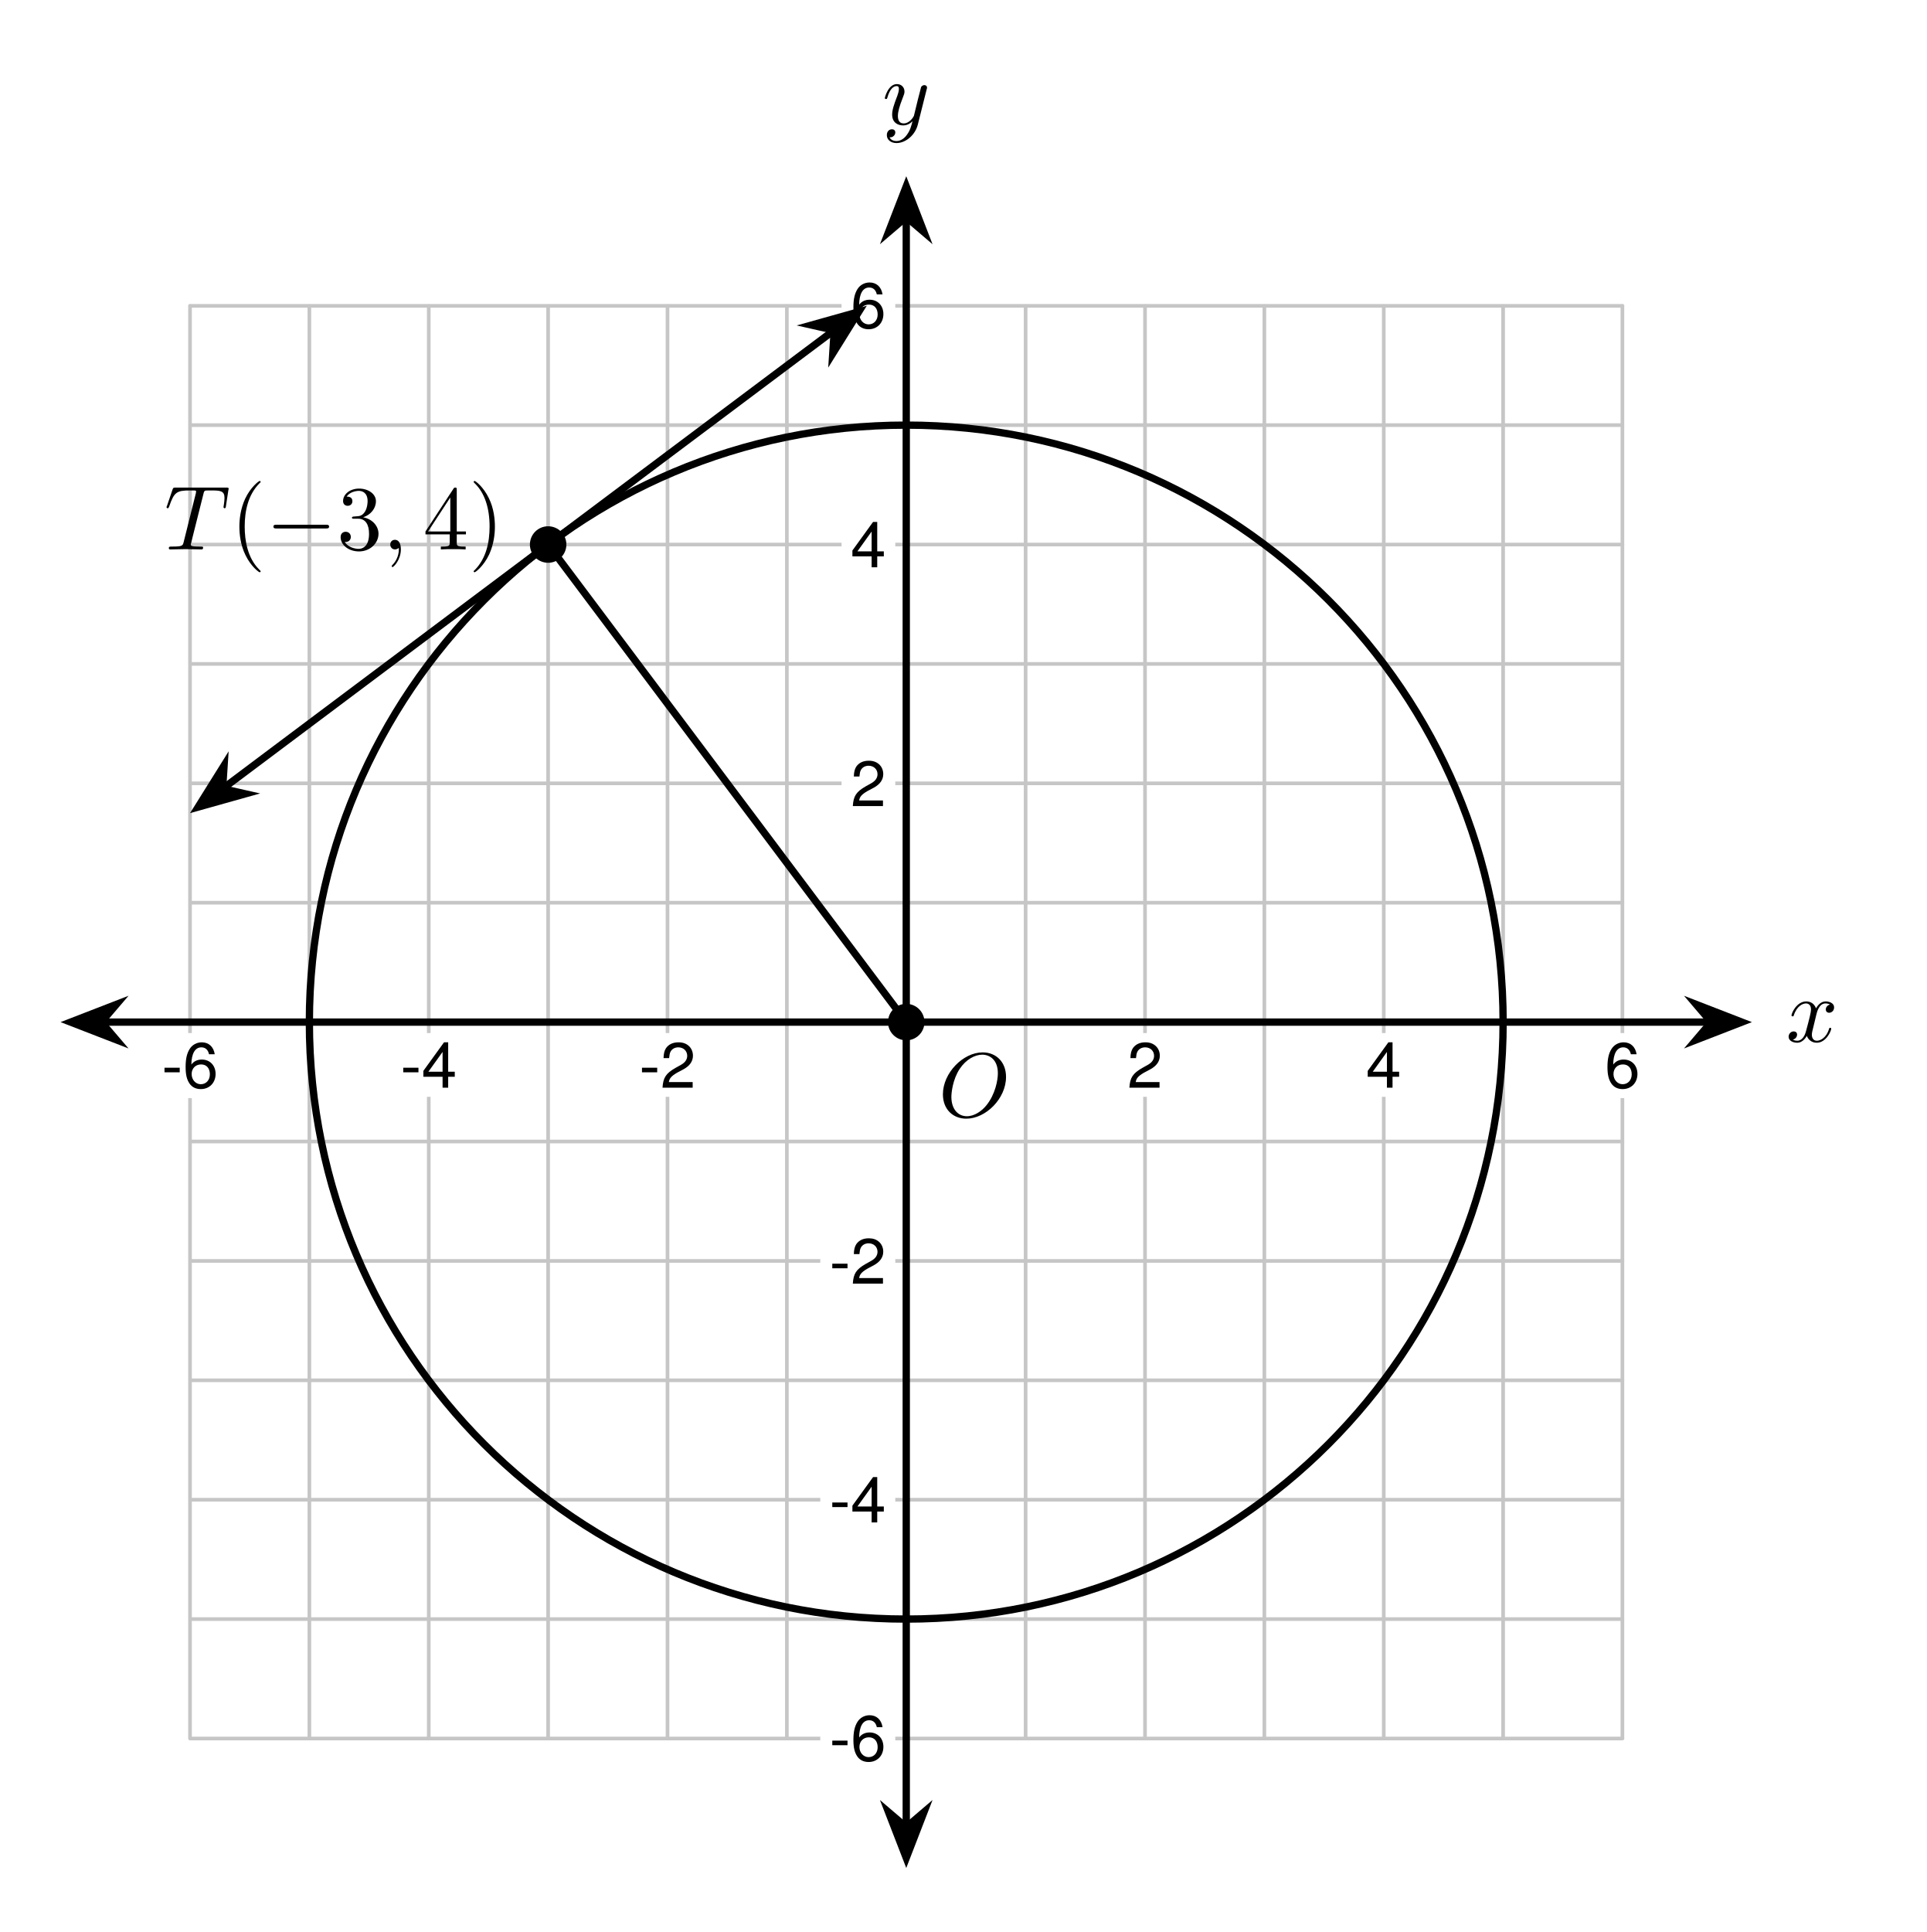
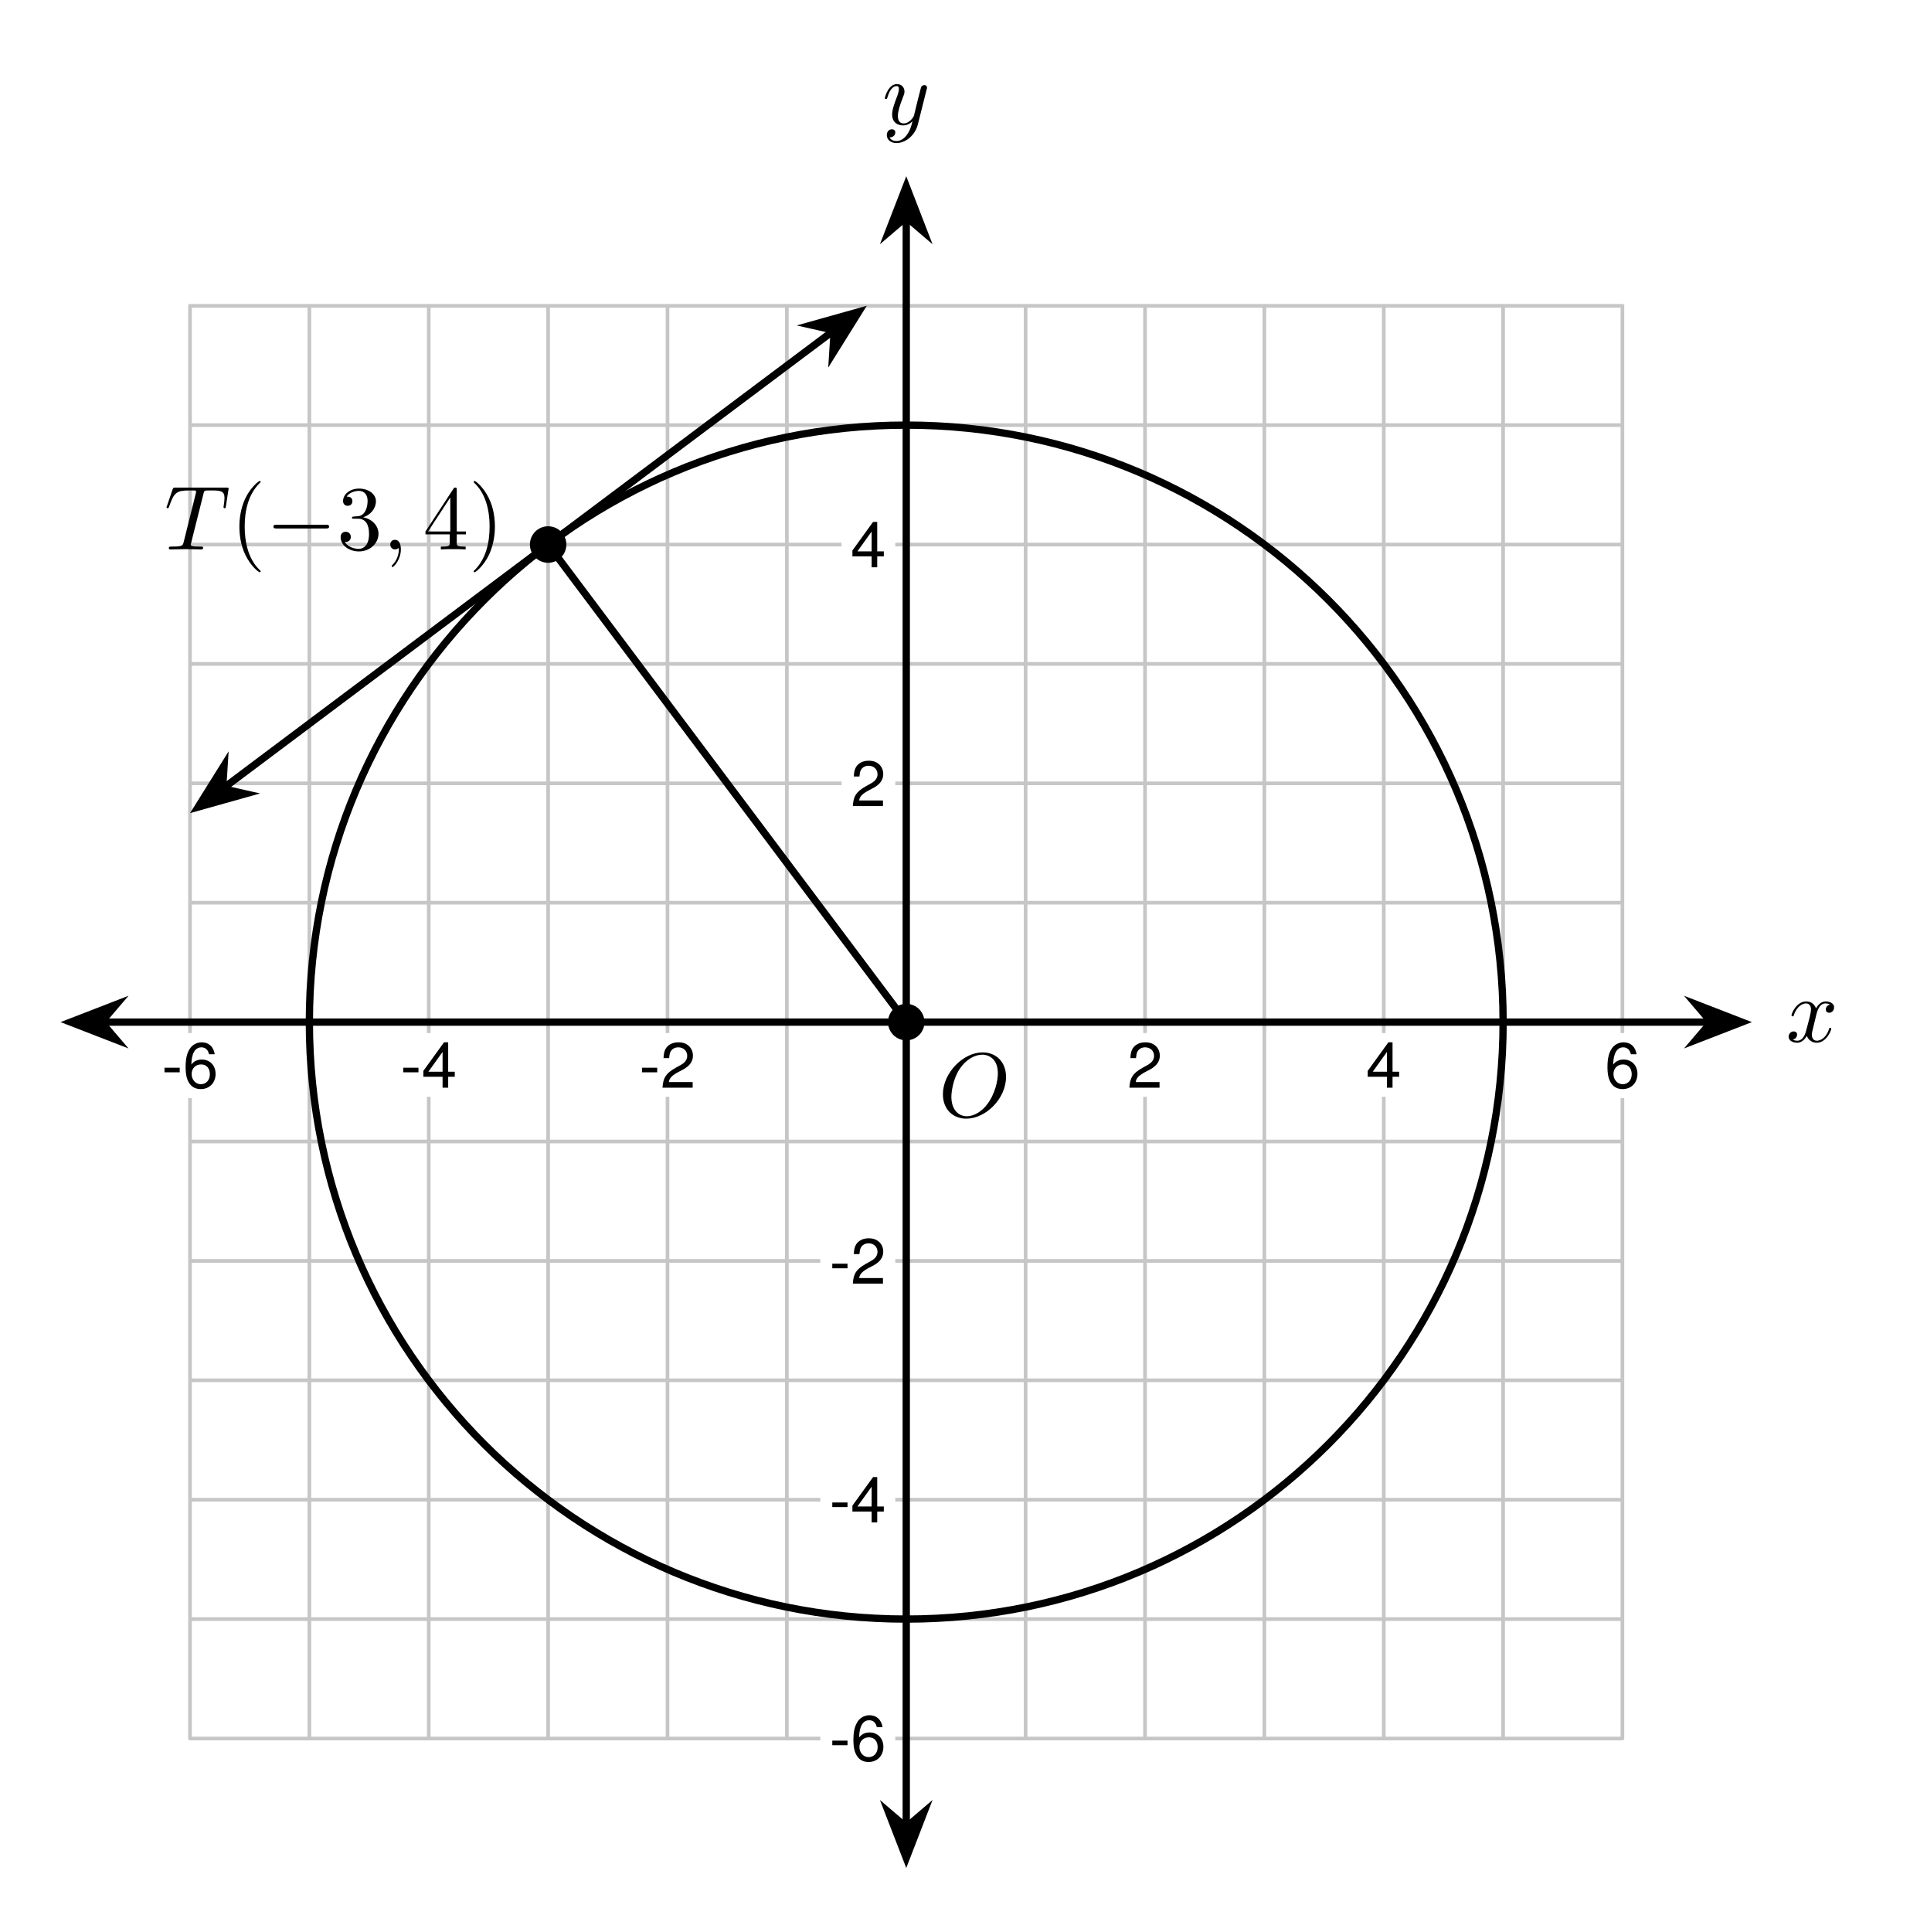
<svg xmlns="http://www.w3.org/2000/svg" xmlns:xlink="http://www.w3.org/1999/xlink" width="209.855" height="210.388" viewBox="0 0 209.855 210.388">
  <defs>
    <g>
      <g id="glyph-0-0">
        <path d="M 3.312 -3 C 3.375 -3.266 3.609 -4.172 4.297 -4.172 C 4.359 -4.172 4.594 -4.172 4.797 -4.047 C 4.516 -4 4.328 -3.75 4.328 -3.516 C 4.328 -3.344 4.438 -3.156 4.703 -3.156 C 4.922 -3.156 5.234 -3.344 5.234 -3.734 C 5.234 -4.25 4.656 -4.391 4.312 -4.391 C 3.734 -4.391 3.391 -3.859 3.266 -3.641 C 3.016 -4.297 2.484 -4.391 2.203 -4.391 C 1.156 -4.391 0.594 -3.109 0.594 -2.859 C 0.594 -2.766 0.703 -2.766 0.719 -2.766 C 0.797 -2.766 0.828 -2.781 0.844 -2.875 C 1.188 -3.922 1.844 -4.172 2.172 -4.172 C 2.359 -4.172 2.719 -4.078 2.719 -3.516 C 2.719 -3.203 2.547 -2.531 2.172 -1.141 C 2.016 -0.531 1.672 -0.109 1.234 -0.109 C 1.172 -0.109 0.938 -0.109 0.734 -0.234 C 0.984 -0.281 1.203 -0.5 1.203 -0.781 C 1.203 -1.047 0.984 -1.125 0.828 -1.125 C 0.531 -1.125 0.281 -0.859 0.281 -0.547 C 0.281 -0.094 0.781 0.109 1.219 0.109 C 1.875 0.109 2.234 -0.594 2.266 -0.641 C 2.391 -0.281 2.75 0.109 3.344 0.109 C 4.359 0.109 4.922 -1.172 4.922 -1.422 C 4.922 -1.516 4.844 -1.516 4.812 -1.516 C 4.719 -1.516 4.703 -1.484 4.688 -1.406 C 4.359 -0.344 3.672 -0.109 3.359 -0.109 C 2.969 -0.109 2.812 -0.422 2.812 -0.766 C 2.812 -0.984 2.875 -1.203 2.984 -1.641 Z M 3.312 -3 " />
      </g>
      <g id="glyph-0-1">
        <path d="M 4.828 -3.781 C 4.875 -3.922 4.875 -3.938 4.875 -4.016 C 4.875 -4.188 4.734 -4.281 4.578 -4.281 C 4.484 -4.281 4.328 -4.219 4.234 -4.078 C 4.219 -4.031 4.141 -3.719 4.094 -3.531 C 4.031 -3.281 3.953 -3.016 3.891 -2.75 L 3.453 -0.953 C 3.406 -0.812 2.984 -0.109 2.328 -0.109 C 1.812 -0.109 1.703 -0.547 1.703 -0.922 C 1.703 -1.375 1.875 -1.984 2.219 -2.859 C 2.375 -3.266 2.422 -3.375 2.422 -3.578 C 2.422 -4.031 2.094 -4.391 1.594 -4.391 C 0.656 -4.391 0.281 -2.953 0.281 -2.859 C 0.281 -2.766 0.391 -2.766 0.406 -2.766 C 0.5 -2.766 0.516 -2.781 0.562 -2.938 C 0.828 -3.875 1.234 -4.172 1.562 -4.172 C 1.656 -4.172 1.812 -4.172 1.812 -3.859 C 1.812 -3.609 1.719 -3.344 1.656 -3.156 C 1.25 -2.109 1.078 -1.547 1.078 -1.078 C 1.078 -0.188 1.703 0.109 2.281 0.109 C 2.672 0.109 3.016 -0.062 3.297 -0.344 C 3.156 0.172 3.047 0.672 2.641 1.188 C 2.391 1.531 2 1.812 1.547 1.812 C 1.406 1.812 0.969 1.781 0.797 1.406 C 0.953 1.406 1.078 1.406 1.219 1.281 C 1.328 1.188 1.422 1.062 1.422 0.875 C 1.422 0.562 1.156 0.531 1.047 0.531 C 0.828 0.531 0.5 0.688 0.5 1.172 C 0.5 1.672 0.938 2.031 1.547 2.031 C 2.578 2.031 3.594 1.141 3.875 0.016 Z M 4.828 -3.781 " />
      </g>
      <g id="glyph-0-2">
        <path d="M 7.359 -4.328 C 7.359 -5.938 6.297 -7 4.812 -7 C 2.672 -7 0.484 -4.75 0.484 -2.438 C 0.484 -0.781 1.594 0.219 3.031 0.219 C 5.141 0.219 7.359 -1.953 7.359 -4.328 Z M 3.094 -0.047 C 2.109 -0.047 1.406 -0.844 1.406 -2.156 C 1.406 -2.594 1.547 -4.047 2.312 -5.203 C 3 -6.234 3.969 -6.75 4.766 -6.75 C 5.578 -6.75 6.469 -6.203 6.469 -4.719 C 6.469 -4 6.203 -2.453 5.219 -1.234 C 4.734 -0.625 3.922 -0.047 3.094 -0.047 Z M 3.094 -0.047 " />
      </g>
      <g id="glyph-0-3">
        <path d="M 4.25 -6.031 C 4.312 -6.312 4.359 -6.375 4.469 -6.406 C 4.562 -6.422 4.891 -6.422 5.094 -6.422 C 6.109 -6.422 6.547 -6.375 6.547 -5.609 C 6.547 -5.453 6.516 -5.062 6.469 -4.812 C 6.453 -4.766 6.438 -4.656 6.438 -4.625 C 6.438 -4.562 6.469 -4.484 6.562 -4.484 C 6.672 -4.484 6.688 -4.578 6.703 -4.719 L 6.969 -6.453 C 6.984 -6.484 7 -6.594 7 -6.625 C 7 -6.734 6.891 -6.734 6.734 -6.734 L 1.219 -6.734 C 0.969 -6.734 0.969 -6.719 0.891 -6.531 L 0.297 -4.781 C 0.281 -4.766 0.234 -4.625 0.234 -4.594 C 0.234 -4.547 0.281 -4.484 0.359 -4.484 C 0.453 -4.484 0.469 -4.547 0.531 -4.703 C 1.062 -6.234 1.328 -6.422 2.797 -6.422 L 3.188 -6.422 C 3.453 -6.422 3.453 -6.375 3.453 -6.297 C 3.453 -6.234 3.422 -6.125 3.422 -6.094 L 2.094 -0.781 C 2 -0.422 1.969 -0.312 0.906 -0.312 C 0.547 -0.312 0.484 -0.312 0.484 -0.125 C 0.484 0 0.594 0 0.656 0 C 0.922 0 1.203 -0.016 1.469 -0.016 C 1.75 -0.016 2.031 -0.031 2.312 -0.031 C 2.594 -0.031 2.875 -0.016 3.141 -0.016 C 3.422 -0.016 3.734 0 4 0 C 4.109 0 4.219 0 4.219 -0.203 C 4.219 -0.312 4.141 -0.312 3.891 -0.312 C 3.641 -0.312 3.516 -0.312 3.25 -0.328 C 2.969 -0.359 2.875 -0.391 2.875 -0.547 C 2.875 -0.562 2.875 -0.609 2.922 -0.75 Z M 4.25 -6.031 " />
      </g>
      <g id="glyph-0-4">
        <path d="M 2.016 -0.016 C 2.016 -0.672 1.766 -1.047 1.375 -1.047 C 1.047 -1.047 0.859 -0.812 0.859 -0.531 C 0.859 -0.266 1.047 0 1.375 0 C 1.5 0 1.625 -0.047 1.734 -0.125 C 1.766 -0.156 1.766 -0.156 1.781 -0.156 C 1.781 -0.156 1.797 -0.156 1.797 -0.016 C 1.797 0.719 1.453 1.328 1.125 1.656 C 1.016 1.766 1.016 1.781 1.016 1.812 C 1.016 1.875 1.062 1.922 1.109 1.922 C 1.219 1.922 2.016 1.156 2.016 -0.016 Z M 2.016 -0.016 " />
      </g>
      <g id="glyph-1-0">
        <path d="M 1.969 -2.172 L 0.312 -2.172 L 0.312 -1.672 L 1.969 -1.672 Z M 1.969 -2.172 " />
      </g>
      <g id="glyph-1-1">
        <path d="M 3.469 -3.641 C 3.344 -4.453 2.812 -4.938 2.062 -4.938 C 1.516 -4.938 1.031 -4.672 0.75 -4.234 C 0.438 -3.75 0.297 -3.141 0.297 -2.25 C 0.297 -1.422 0.422 -0.891 0.719 -0.453 C 0.984 -0.062 1.406 0.156 1.953 0.156 C 2.891 0.156 3.562 -0.531 3.562 -1.5 C 3.562 -2.422 2.938 -3.062 2.062 -3.062 C 1.578 -3.062 1.188 -2.875 0.922 -2.516 C 0.938 -3.719 1.328 -4.391 2.016 -4.391 C 2.453 -4.391 2.75 -4.109 2.844 -3.641 Z M 1.984 -2.531 C 2.578 -2.531 2.938 -2.109 2.938 -1.453 C 2.938 -0.828 2.531 -0.375 1.953 -0.375 C 1.391 -0.375 0.953 -0.859 0.953 -1.484 C 0.953 -2.094 1.375 -2.531 1.984 -2.531 Z M 1.984 -2.531 " />
      </g>
      <g id="glyph-1-2">
        <path d="M 2.281 -1.188 L 2.281 0 L 2.891 0 L 2.891 -1.188 L 3.609 -1.188 L 3.609 -1.734 L 2.891 -1.734 L 2.891 -4.938 L 2.438 -4.938 L 0.188 -1.828 L 0.188 -1.188 Z M 2.281 -1.734 L 0.734 -1.734 L 2.281 -3.891 Z M 2.281 -1.734 " />
      </g>
      <g id="glyph-1-3">
        <path d="M 3.516 -0.609 L 0.922 -0.609 C 0.984 -1.016 1.203 -1.266 1.812 -1.625 L 2.516 -2 C 3.203 -2.375 3.547 -2.875 3.547 -3.484 C 3.547 -3.891 3.391 -4.281 3.094 -4.547 C 2.797 -4.812 2.438 -4.938 1.969 -4.938 C 1.344 -4.938 0.891 -4.703 0.609 -4.297 C 0.438 -4.031 0.359 -3.719 0.344 -3.219 L 0.953 -3.219 C 0.984 -3.547 1.016 -3.75 1.109 -3.922 C 1.266 -4.219 1.578 -4.391 1.953 -4.391 C 2.516 -4.391 2.922 -4 2.922 -3.469 C 2.922 -3.078 2.703 -2.75 2.266 -2.5 L 1.625 -2.141 C 0.594 -1.547 0.297 -1.078 0.234 0 L 3.516 0 Z M 3.516 -0.609 " />
      </g>
      <g id="glyph-2-0">
        <path d="M 3.297 2.391 C 3.297 2.359 3.297 2.328 3.125 2.172 C 1.875 0.922 1.562 -0.969 1.562 -2.484 C 1.562 -4.219 1.938 -5.938 3.156 -7.188 C 3.297 -7.297 3.297 -7.328 3.297 -7.359 C 3.297 -7.422 3.25 -7.453 3.188 -7.453 C 3.094 -7.453 2.203 -6.781 1.609 -5.516 C 1.109 -4.422 0.984 -3.312 0.984 -2.484 C 0.984 -1.703 1.094 -0.5 1.641 0.609 C 2.234 1.844 3.094 2.484 3.188 2.484 C 3.25 2.484 3.297 2.453 3.297 2.391 Z M 3.297 2.391 " />
      </g>
      <g id="glyph-2-1">
        <path d="M 2.875 -3.5 C 3.703 -3.766 4.266 -4.469 4.266 -5.25 C 4.266 -6.062 3.406 -6.625 2.438 -6.625 C 1.438 -6.625 0.688 -6.016 0.688 -5.266 C 0.688 -4.938 0.906 -4.75 1.188 -4.75 C 1.5 -4.75 1.703 -4.969 1.703 -5.25 C 1.703 -5.75 1.234 -5.75 1.078 -5.75 C 1.391 -6.234 2.047 -6.375 2.406 -6.375 C 2.812 -6.375 3.359 -6.156 3.359 -5.25 C 3.359 -5.141 3.344 -4.562 3.078 -4.125 C 2.781 -3.641 2.438 -3.625 2.203 -3.609 C 2.109 -3.594 1.875 -3.578 1.812 -3.578 C 1.734 -3.562 1.656 -3.562 1.656 -3.453 C 1.656 -3.344 1.734 -3.344 1.891 -3.344 L 2.328 -3.344 C 3.156 -3.344 3.516 -2.672 3.516 -1.703 C 3.516 -0.344 2.828 -0.062 2.391 -0.062 C 1.969 -0.062 1.219 -0.234 0.875 -0.812 C 1.219 -0.766 1.531 -0.984 1.531 -1.359 C 1.531 -1.719 1.266 -1.922 0.969 -1.922 C 0.734 -1.922 0.422 -1.781 0.422 -1.344 C 0.422 -0.438 1.344 0.219 2.422 0.219 C 3.641 0.219 4.547 -0.688 4.547 -1.703 C 4.547 -2.516 3.922 -3.297 2.875 -3.5 Z M 2.875 -3.5 " />
      </g>
      <g id="glyph-2-2">
        <path d="M 2.922 -1.641 L 2.922 -0.781 C 2.922 -0.422 2.906 -0.312 2.172 -0.312 L 1.953 -0.312 L 1.953 0 C 2.359 -0.031 2.875 -0.031 3.297 -0.031 C 3.719 -0.031 4.25 -0.031 4.656 0 L 4.656 -0.312 L 4.438 -0.312 C 3.703 -0.312 3.688 -0.422 3.688 -0.781 L 3.688 -1.641 L 4.688 -1.641 L 4.688 -1.953 L 3.688 -1.953 L 3.688 -6.469 C 3.688 -6.672 3.688 -6.734 3.531 -6.734 C 3.438 -6.734 3.406 -6.734 3.328 -6.609 L 0.281 -1.953 L 0.281 -1.641 Z M 2.984 -1.953 L 0.562 -1.953 L 2.984 -5.656 Z M 2.984 -1.953 " />
      </g>
      <g id="glyph-2-3">
        <path d="M 2.875 -2.484 C 2.875 -3.266 2.766 -4.469 2.219 -5.578 C 1.625 -6.812 0.766 -7.453 0.672 -7.453 C 0.609 -7.453 0.562 -7.406 0.562 -7.359 C 0.562 -7.328 0.562 -7.297 0.75 -7.125 C 1.734 -6.141 2.297 -4.562 2.297 -2.484 C 2.297 -0.781 1.922 0.969 0.703 2.219 C 0.562 2.328 0.562 2.359 0.562 2.391 C 0.562 2.438 0.609 2.484 0.672 2.484 C 0.766 2.484 1.656 1.812 2.25 0.547 C 2.75 -0.547 2.875 -1.656 2.875 -2.484 Z M 2.875 -2.484 " />
      </g>
      <g id="glyph-3-0">
        <path d="M 6.547 -2.281 C 6.719 -2.281 6.891 -2.281 6.891 -2.484 C 6.891 -2.688 6.719 -2.688 6.547 -2.688 L 1.172 -2.688 C 1 -2.688 0.828 -2.688 0.828 -2.484 C 0.828 -2.281 1 -2.281 1.172 -2.281 Z M 6.547 -2.281 " />
      </g>
    </g>
    <clipPath id="clip-0">
      <path clip-rule="nonzero" d="M 0.23 98 L 24 98 L 24 125 L 0.23 125 Z M 0.23 98 " />
    </clipPath>
    <clipPath id="clip-1">
      <path clip-rule="nonzero" d="M 85 186 L 112 186 L 112 209.777 L 85 209.777 Z M 85 186 " />
    </clipPath>
  </defs>
  <path fill="none" stroke-width="0.399" stroke-linecap="round" stroke-linejoin="round" stroke="rgb(77.499%, 77.499%, 77.499%)" stroke-opacity="1" stroke-miterlimit="10" d="M -78.237 -78.239 L 78.24 -78.239 M -78.237 -65.197 L 78.24 -65.197 M -78.237 -52.16 L 78.24 -52.16 M -78.237 -39.118 L 78.24 -39.118 M -78.237 -26.08 L 78.24 -26.08 M -78.237 -13.038 L 78.24 -13.038 M -78.237 -0 L 78.24 -0 M -78.237 13.041 L 78.24 13.041 M -78.237 26.079 L 78.24 26.079 M -78.237 39.121 L 78.24 39.121 M -78.237 52.159 L 78.24 52.159 M -78.237 65.2 L 78.24 65.2 M -78.237 78.226 L 78.24 78.226 M -78.237 -78.239 L -78.237 78.238 M -65.199 -78.239 L -65.199 78.238 M -52.158 -78.239 L -52.158 78.238 M -39.12 -78.239 L -39.12 78.238 M -26.078 -78.239 L -26.078 78.238 M -13.04 -78.239 L -13.04 78.238 M 0.001 -78.239 L 0.001 78.238 M 13.039 -78.239 L 13.039 78.238 M 26.081 -78.239 L 26.081 78.238 M 39.119 -78.239 L 39.119 78.238 M 52.161 -78.239 L 52.161 78.238 M 65.198 -78.239 L 65.198 78.238 M 78.228 -78.239 L 78.228 78.238 " transform="matrix(0.9971, 0, 0, -0.9971, 98.7056, 111.3042)" />
  <path fill="none" stroke-width="0.797" stroke-linecap="round" stroke-linejoin="round" stroke="rgb(0%, 0%, 0%)" stroke-opacity="1" stroke-miterlimit="10" d="M -87.734 -0 L 87.732 -0 " transform="matrix(0.9971, 0, 0, -0.9971, 98.7056, 111.3042)" />
  <path fill-rule="nonzero" fill="rgb(0%, 0%, 0%)" fill-opacity="1" d="M 7.695 111.305 L 12.676 113.234 L 11.027 111.305 L 12.676 109.375 Z M 7.695 111.305 " />
  <g clip-path="url(#clip-0)">
    <path fill="none" stroke-width="0.797" stroke-linecap="round" stroke-linejoin="miter" stroke="rgb(0%, 0%, 0%)" stroke-opacity="1" stroke-miterlimit="10" d="M 6.26 0 L 1.265 1.936 L 2.918 0 L 1.265 -1.935 Z M 6.26 0 " transform="matrix(-0.9971, 0, 0, 0.9971, 13.93703, 111.3042)" />
  </g>
  <path fill-rule="nonzero" fill="rgb(0%, 0%, 0%)" fill-opacity="1" stroke-width="0.797" stroke-linecap="round" stroke-linejoin="miter" stroke="rgb(0%, 0%, 0%)" stroke-opacity="1" stroke-miterlimit="10" d="M 6.259 -0 L 1.268 1.935 L 2.917 -0 L 1.268 -1.936 Z M 6.259 -0 " transform="matrix(0.9971, 0, 0, -0.9971, 183.4742, 111.3042)" />
  <g fill="rgb(0%, 0%, 0%)" fill-opacity="1">
    <use xlink:href="#glyph-0-0" x="194.53" y="113.442" />
  </g>
  <path fill="none" stroke-width="0.797" stroke-linecap="round" stroke-linejoin="round" stroke="rgb(0%, 0%, 0%)" stroke-opacity="1" stroke-miterlimit="10" d="M 0.001 -87.731 L 0.001 87.734 " transform="matrix(0.9971, 0, 0, -0.9971, 98.7056, 111.3042)" />
  <path fill-rule="nonzero" fill="rgb(0%, 0%, 0%)" fill-opacity="1" d="M 98.707 202.316 L 100.633 197.336 L 98.707 198.98 L 96.777 197.336 Z M 98.707 202.316 " />
  <g clip-path="url(#clip-1)">
    <path fill="none" stroke-width="0.797" stroke-linecap="round" stroke-linejoin="miter" stroke="rgb(0%, 0%, 0%)" stroke-opacity="1" stroke-miterlimit="10" d="M 6.262 0.001 L 1.267 1.933 L 2.916 0.001 L 1.267 -1.934 Z M 6.262 0.001 " transform="matrix(0, 0.9971, 0.9971, 0, 98.7056, 196.0728)" />
  </g>
  <path fill-rule="nonzero" fill="rgb(0%, 0%, 0%)" fill-opacity="1" stroke-width="0.797" stroke-linecap="round" stroke-linejoin="miter" stroke="rgb(0%, 0%, 0%)" stroke-opacity="1" stroke-miterlimit="10" d="M 6.261 -0.001 L 1.266 1.934 L 2.915 -0.001 L 1.266 -1.933 Z M 6.261 -0.001 " transform="matrix(0, -0.9971, -0.9971, 0, 98.7056, 26.53566)" />
  <g fill="rgb(0%, 0%, 0%)" fill-opacity="1">
    <use xlink:href="#glyph-0-1" x="96.092" y="13.548" />
  </g>
  <path fill-rule="nonzero" fill="rgb(100%, 100%, 100%)" fill-opacity="1" d="M 16.609 119.578 L 24.777 119.578 L 24.777 112.496 L 16.609 112.496 Z M 16.609 119.578 " />
  <g fill="rgb(0%, 0%, 0%)" fill-opacity="1">
    <use xlink:href="#glyph-1-0" x="17.605" y="118.443" />
    <use xlink:href="#glyph-1-1" x="19.92" y="118.443" />
  </g>
  <path fill-rule="nonzero" fill="rgb(100%, 100%, 100%)" fill-opacity="1" d="M 42.613 119.438 L 50.781 119.438 L 50.781 112.496 L 42.613 112.496 Z M 42.613 119.438 " />
  <g fill="rgb(0%, 0%, 0%)" fill-opacity="1">
    <use xlink:href="#glyph-1-0" x="43.608" y="118.443" />
    <use xlink:href="#glyph-1-2" x="45.923" y="118.443" />
  </g>
  <path fill-rule="nonzero" fill="rgb(100%, 100%, 100%)" fill-opacity="1" d="M 68.617 119.438 L 76.785 119.438 L 76.785 112.496 L 68.617 112.496 Z M 68.617 119.438 " />
  <g fill="rgb(0%, 0%, 0%)" fill-opacity="1">
    <use xlink:href="#glyph-1-0" x="69.611" y="118.443" />
    <use xlink:href="#glyph-1-3" x="71.927" y="118.443" />
  </g>
  <path fill-rule="nonzero" fill="rgb(100%, 100%, 100%)" fill-opacity="1" d="M 121.781 119.438 L 127.637 119.438 L 127.637 112.496 L 121.781 112.496 Z M 121.781 119.438 " />
  <g fill="rgb(0%, 0%, 0%)" fill-opacity="1">
    <use xlink:href="#glyph-1-3" x="122.777" y="118.443" />
  </g>
  <path fill-rule="nonzero" fill="rgb(100%, 100%, 100%)" fill-opacity="1" d="M 147.785 119.438 L 153.641 119.438 L 153.641 112.496 L 147.785 112.496 Z M 147.785 119.438 " />
  <g fill="rgb(0%, 0%, 0%)" fill-opacity="1">
    <use xlink:href="#glyph-1-2" x="148.78" y="118.443" />
  </g>
  <path fill-rule="nonzero" fill="rgb(100%, 100%, 100%)" fill-opacity="1" d="M 173.789 119.578 L 179.645 119.578 L 179.645 112.496 L 173.789 112.496 Z M 173.789 119.578 " />
  <g fill="rgb(0%, 0%, 0%)" fill-opacity="1">
    <use xlink:href="#glyph-1-1" x="174.783" y="118.443" />
  </g>
  <path fill-rule="nonzero" fill="rgb(100%, 100%, 100%)" fill-opacity="1" d="M 89.344 192.859 L 97.512 192.859 L 97.512 185.773 L 89.344 185.773 Z M 89.344 192.859 " />
  <g fill="rgb(0%, 0%, 0%)" fill-opacity="1">
    <use xlink:href="#glyph-1-0" x="90.339" y="191.72" />
    <use xlink:href="#glyph-1-1" x="92.654" y="191.72" />
  </g>
  <path fill-rule="nonzero" fill="rgb(100%, 100%, 100%)" fill-opacity="1" d="M 89.344 166.781 L 97.512 166.781 L 97.512 159.84 L 89.344 159.84 Z M 89.344 166.781 " />
  <g fill="rgb(0%, 0%, 0%)" fill-opacity="1">
    <use xlink:href="#glyph-1-0" x="90.339" y="165.788" />
    <use xlink:href="#glyph-1-2" x="92.654" y="165.788" />
  </g>
  <path fill-rule="nonzero" fill="rgb(100%, 100%, 100%)" fill-opacity="1" d="M 89.344 140.777 L 97.512 140.777 L 97.512 133.836 L 89.344 133.836 Z M 89.344 140.777 " />
  <g fill="rgb(0%, 0%, 0%)" fill-opacity="1">
    <use xlink:href="#glyph-1-0" x="90.339" y="139.784" />
    <use xlink:href="#glyph-1-3" x="92.654" y="139.784" />
  </g>
  <path fill-rule="nonzero" fill="rgb(100%, 100%, 100%)" fill-opacity="1" d="M 91.66 88.77 L 97.512 88.77 L 97.512 81.828 L 91.66 81.828 Z M 91.66 88.77 " />
  <g fill="rgb(0%, 0%, 0%)" fill-opacity="1">
    <use xlink:href="#glyph-1-3" x="92.654" y="87.778" />
  </g>
  <path fill-rule="nonzero" fill="rgb(100%, 100%, 100%)" fill-opacity="1" d="M 91.66 62.766 L 97.512 62.766 L 97.512 55.824 L 91.66 55.824 Z M 91.66 62.766 " />
  <g fill="rgb(0%, 0%, 0%)" fill-opacity="1">
    <use xlink:href="#glyph-1-2" x="92.654" y="61.774" />
  </g>
-   <path fill-rule="nonzero" fill="rgb(100%, 100%, 100%)" fill-opacity="1" d="M 91.66 36.836 L 97.512 36.836 L 97.512 29.75 L 91.66 29.75 Z M 91.66 36.836 " />
-   <g fill="rgb(0%, 0%, 0%)" fill-opacity="1">
-     <use xlink:href="#glyph-1-1" x="92.654" y="35.699" />
-   </g>
  <path fill="none" stroke-width="0.797" stroke-linecap="round" stroke-linejoin="round" stroke="rgb(0%, 0%, 0%)" stroke-opacity="1" stroke-miterlimit="10" d="M 65.198 -0 C 65.198 36.01 36.008 65.2 0.001 65.2 C -36.009 65.2 -65.199 36.01 -65.199 -0 C -65.199 -36.007 -36.009 -65.197 0.001 -65.197 C 36.008 -65.197 65.198 -36.007 65.198 -0 Z M 65.198 -0 " transform="matrix(0.9971, 0, 0, -0.9971, 98.7056, 111.3042)" />
  <path fill="none" stroke-width="0.797" stroke-linecap="round" stroke-linejoin="round" stroke="rgb(0%, 0%, 0%)" stroke-opacity="1" stroke-miterlimit="10" d="M 0.001 -0 L -39.12 52.159 " transform="matrix(0.9971, 0, 0, -0.9971, 98.7056, 111.3042)" />
  <path fill="none" stroke-width="0.797" stroke-linecap="round" stroke-linejoin="round" stroke="rgb(0%, 0%, 0%)" stroke-opacity="1" stroke-miterlimit="10" d="M -74.515 25.609 L -8.026 75.449 " transform="matrix(0.9971, 0, 0, -0.9971, 98.7056, 111.3042)" />
  <path fill-rule="nonzero" fill="rgb(0%, 0%, 0%)" fill-opacity="1" stroke-width="0.797" stroke-linecap="round" stroke-linejoin="miter" stroke="rgb(0%, 0%, 0%)" stroke-opacity="1" stroke-miterlimit="10" d="M 6.261 -0.001 L 1.269 1.934 L 2.917 -0.002 L 1.268 -1.933 Z M 6.261 -0.001 " transform="matrix(-0.797819, 0.59801, 0.59801, 0.797819, 26.57425, 84.1435)" />
  <path fill-rule="nonzero" fill="rgb(0%, 0%, 0%)" fill-opacity="1" stroke-width="0.797" stroke-linecap="round" stroke-linejoin="miter" stroke="rgb(0%, 0%, 0%)" stroke-opacity="1" stroke-miterlimit="10" d="M 6.258 0.001 L 1.269 1.934 L 2.917 -0.002 L 1.268 -1.934 Z M 6.258 0.001 " transform="matrix(0.797819, -0.59801, -0.59801, -0.797819, 88.5349, 37.70021)" />
  <path fill-rule="nonzero" fill="rgb(0%, 0%, 0%)" fill-opacity="1" d="M 100.691 111.305 C 100.691 110.207 99.805 109.316 98.707 109.316 C 97.609 109.316 96.719 110.207 96.719 111.305 C 96.719 112.402 97.609 113.289 98.707 113.289 C 99.805 113.289 100.691 112.402 100.691 111.305 Z M 100.691 111.305 " />
  <path fill-rule="nonzero" fill="rgb(0%, 0%, 0%)" fill-opacity="1" d="M 61.688 59.297 C 61.688 58.199 60.797 57.309 59.699 57.309 C 58.602 57.309 57.715 58.199 57.715 59.297 C 57.715 60.395 58.602 61.285 59.699 61.285 C 60.797 61.285 61.688 60.395 61.688 59.297 Z M 61.688 59.297 " />
  <g fill="rgb(0%, 0%, 0%)" fill-opacity="1">
    <use xlink:href="#glyph-0-2" x="102.215" y="121.601" />
  </g>
  <g fill="rgb(0%, 0%, 0%)" fill-opacity="1">
    <use xlink:href="#glyph-0-3" x="17.905" y="59.83" />
  </g>
  <g fill="rgb(0%, 0%, 0%)" fill-opacity="1">
    <use xlink:href="#glyph-2-0" x="25.09" y="59.83" />
  </g>
  <g fill="rgb(0%, 0%, 0%)" fill-opacity="1">
    <use xlink:href="#glyph-3-0" x="28.953" y="59.83" />
  </g>
  <g fill="rgb(0%, 0%, 0%)" fill-opacity="1">
    <use xlink:href="#glyph-2-1" x="36.679" y="59.83" />
  </g>
  <g fill="rgb(0%, 0%, 0%)" fill-opacity="1">
    <use xlink:href="#glyph-0-4" x="41.646" y="59.83" />
  </g>
  <g fill="rgb(0%, 0%, 0%)" fill-opacity="1">
    <use xlink:href="#glyph-2-2" x="46.061" y="59.83" />
    <use xlink:href="#glyph-2-3" x="51.028" y="59.83" />
  </g>
</svg>
